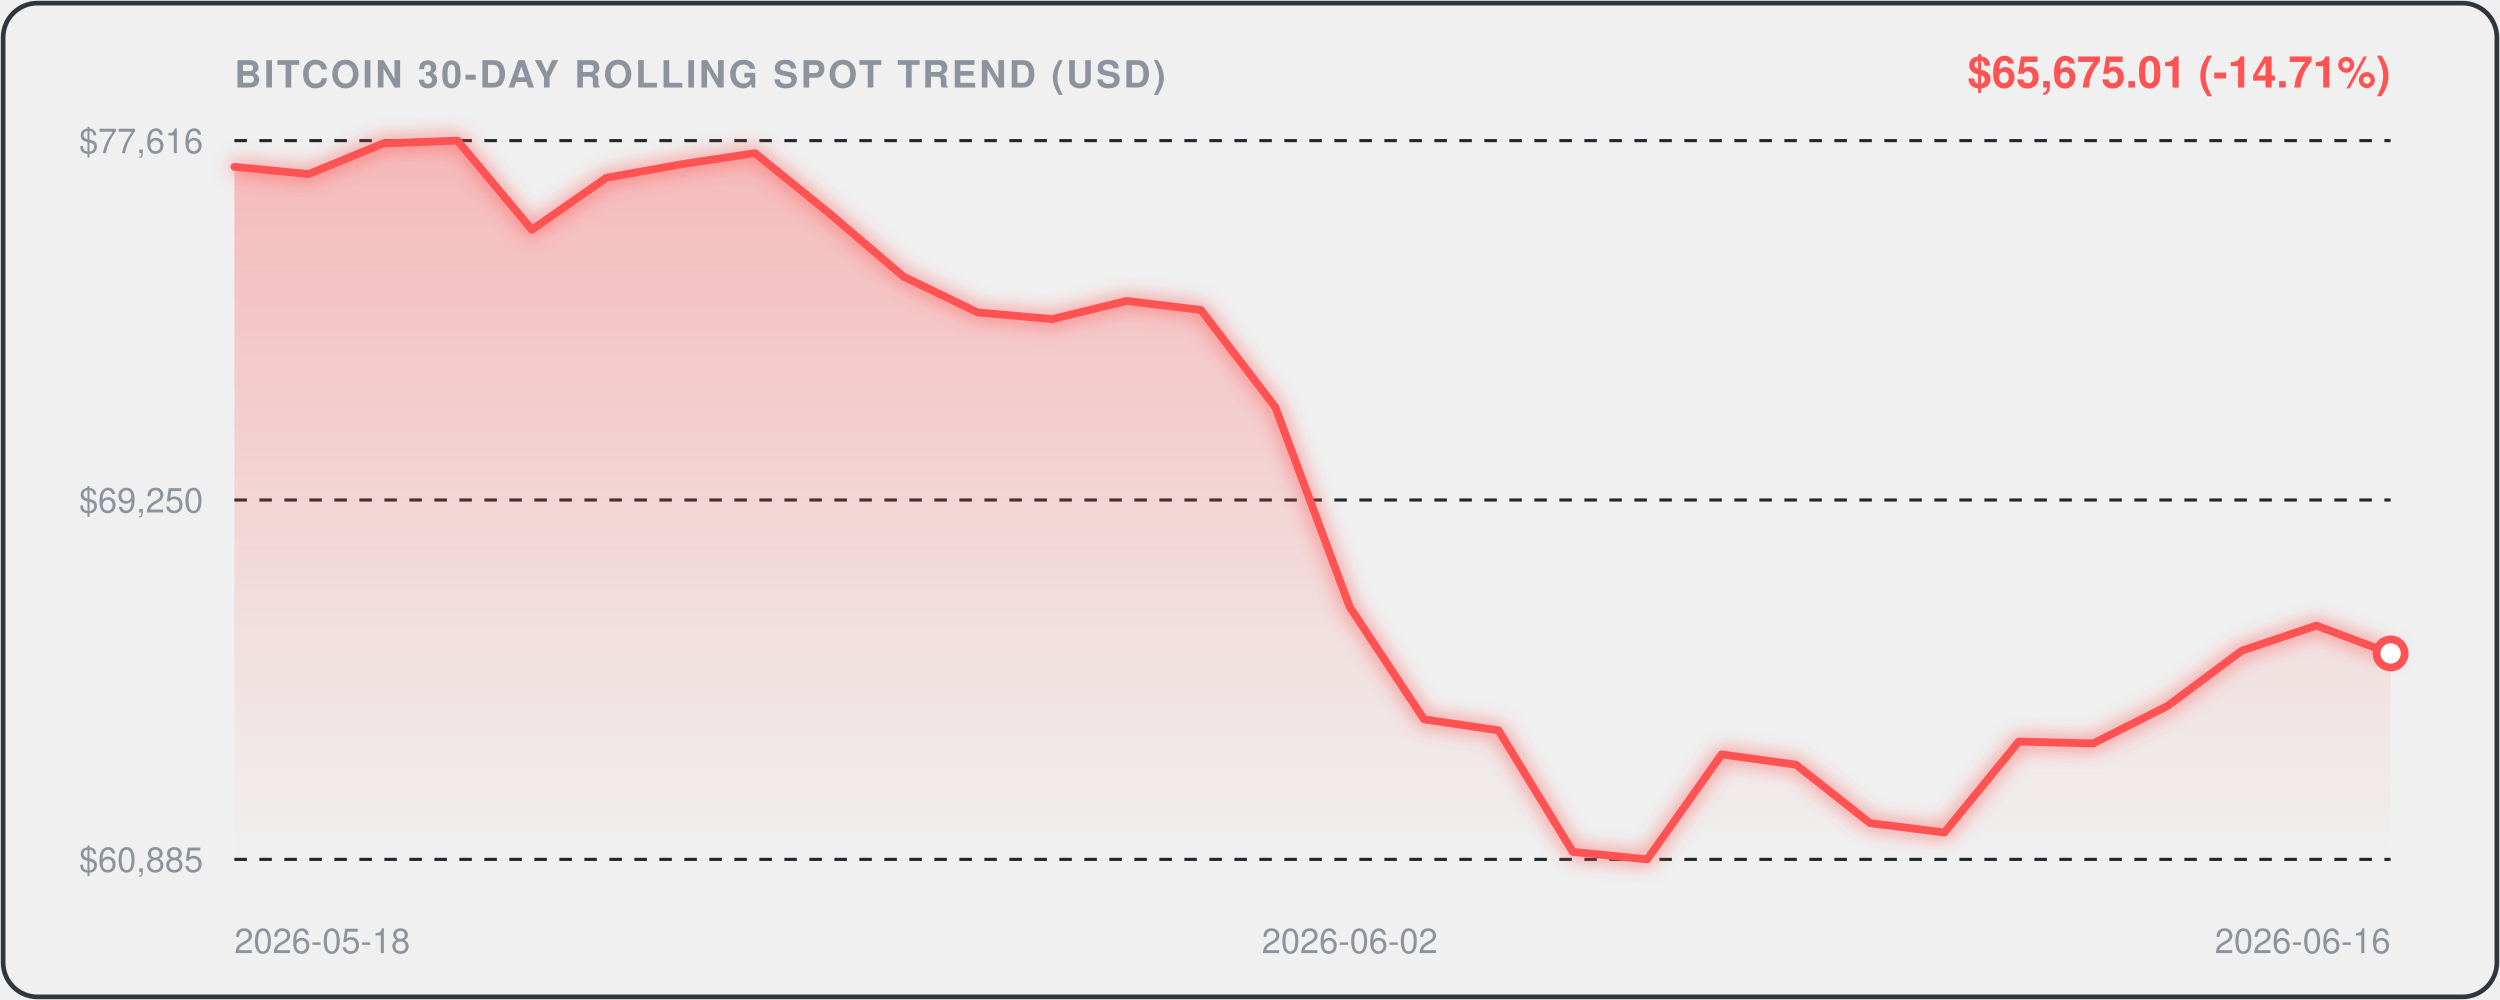
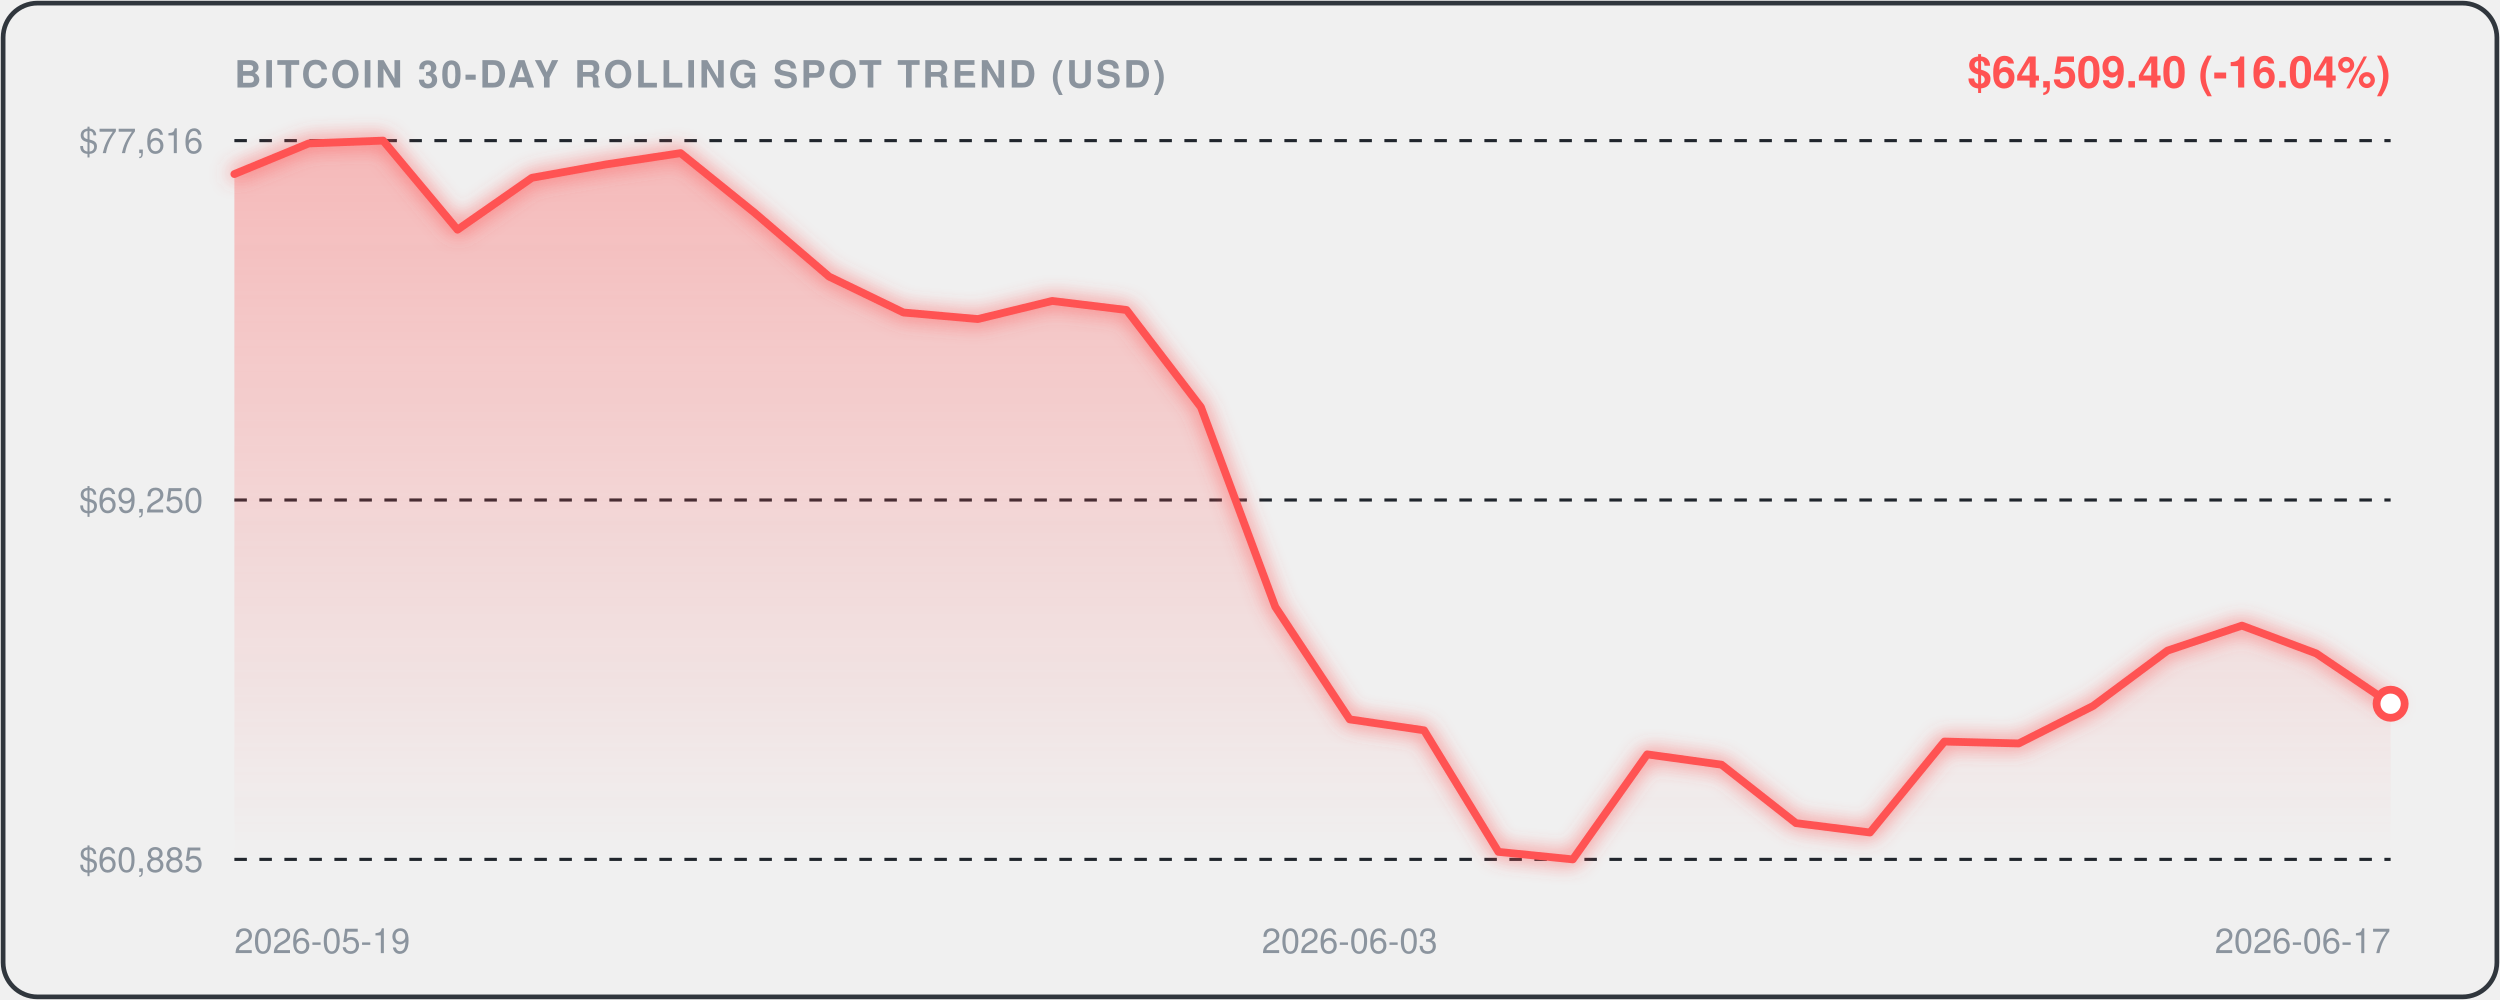
<svg xmlns="http://www.w3.org/2000/svg" viewBox="0 0 800 320" width="100%" height="100%" style="background:#0d1117;border-radius:12px;font-family:-apple-system,BlinkMacSystemFont,'Segoe UI',Helvetica,Arial,sans-serif;">
  <defs>
    <linearGradient id="areaGrad" x1="0" y1="0" x2="0" y2="1">
      <stop offset="0%" stop-color="rgba(255, 82, 82, 0.35)" />
      <stop offset="100%" stop-color="rgba(255, 82, 82, 0.0)" />
    </linearGradient>
    <filter id="glow" x="-20%" y="-20%" width="140%" height="140%">
      <feGaussianBlur stdDeviation="3" result="blur" />
      <feComposite in="SourceGraphic" in2="blur" operator="over" />
    </filter>
  </defs>
  <rect x="1" y="1" width="798" height="318" rx="11" fill="none" stroke="#30363d" stroke-width="1.5" />
  <text x="75" y="28" fill="#8b949e" font-size="12" font-weight="600" letter-spacing="0.8">BITCOIN 30-DAY ROLLING SPOT TREND (USD)</text>
-   <text x="765" y="28" text-anchor="end" fill="#FF5252" font-size="14" font-weight="700">$65,675.01 (-14.71%)</text>
+   <text x="765" y="28" text-anchor="end" fill="#FF5252" font-size="14" font-weight="700">$64,509.40 (-16.04%)</text>
  <line x1="75" y1="45" x2="765" y2="45" stroke="#21262d" stroke-width="1" stroke-dasharray="4,4" />
  <text x="65" y="49" text-anchor="end" fill="#8b949e" font-size="11">$77,616</text>
  <line x1="75" y1="160.0" x2="765" y2="160.0" stroke="#21262d" stroke-width="1" stroke-dasharray="4,4" />
  <text x="65" y="164.0" text-anchor="end" fill="#8b949e" font-size="11">$69,250</text>
  <line x1="75" y1="275" x2="765" y2="275" stroke="#21262d" stroke-width="1" stroke-dasharray="4,4" />
  <text x="65" y="279" text-anchor="end" fill="#8b949e" font-size="11">$60,885</text>
-   <path d="M 75.0,53.4 L 98.8,55.7 L 122.6,45.9 L 146.4,45.0 L 170.2,73.5 L 194.0,56.9 L 217.8,52.6 L 241.6,49.0 L 265.3,68.2 L 289.1,88.5 L 312.9,100.0 L 336.7,102.1 L 360.5,96.3 L 384.3,99.2 L 408.1,130.3 L 431.9,194.2 L 455.7,230.2 L 479.5,233.7 L 503.3,272.6 L 527.1,275.0 L 550.9,241.4 L 574.7,244.7 L 598.4,263.4 L 622.2,266.4 L 646.0,237.3 L 669.8,237.9 L 693.6,225.9 L 717.4,208.2 L 741.2,200.2 L 765.0,209.1 L 765.0,275.0 L 75.0,275.0 Z" fill="url(#areaGrad)" />
-   <path d="M 75.0,53.4 L 98.8,55.7 L 122.6,45.9 L 146.4,45.0 L 170.2,73.5 L 194.0,56.9 L 217.8,52.6 L 241.6,49.0 L 265.3,68.2 L 289.1,88.5 L 312.9,100.0 L 336.7,102.1 L 360.5,96.3 L 384.3,99.2 L 408.1,130.3 L 431.9,194.2 L 455.7,230.2 L 479.5,233.7 L 503.3,272.6 L 527.1,275.0 L 550.9,241.4 L 574.7,244.7 L 598.4,263.4 L 622.2,266.4 L 646.0,237.3 L 669.8,237.9 L 693.6,225.9 L 717.4,208.2 L 741.2,200.2 L 765.0,209.1" fill="none" stroke="#FF5252" stroke-width="2.5" stroke-linecap="round" stroke-linejoin="round" filter="url(#glow)" />
-   <circle cx="765.0" cy="209.1" r="4.5" fill="#ffffff" stroke="#FF5252" stroke-width="2.5" />
-   <text x="75.0" y="305" fill="#8b949e" font-size="11" text-anchor="start">2026-05-18</text>
-   <text x="431.9" y="305" fill="#8b949e" font-size="11" text-anchor="middle">2026-06-02</text>
-   <text x="765.0" y="305" fill="#8b949e" font-size="11" text-anchor="end">2026-06-16</text>
+   <path d="M 75.0,55.7 L 98.8,45.9 L 122.6,45.0 L 146.4,73.5 L 170.2,56.9 L 194.0,52.6 L 217.8,49.0 L 241.6,68.2 L 265.3,88.5 L 289.1,100.0 L 312.9,102.1 L 336.7,96.3 L 360.5,99.2 L 384.3,130.3 L 408.1,194.2 L 431.9,230.2 L 455.7,233.7 L 479.5,272.6 L 503.3,275.0 L 527.1,241.4 L 550.9,244.7 L 574.7,263.4 L 598.4,266.4 L 622.2,237.3 L 646.0,237.9 L 669.8,225.9 L 693.6,208.2 L 717.4,200.2 L 741.2,209.1 L 765.0,225.2 L 765.0,275.0 L 75.0,275.0 Z" fill="url(#areaGrad)" />
+   <path d="M 75.0,55.7 L 98.8,45.9 L 122.6,45.0 L 146.4,73.5 L 170.2,56.9 L 194.0,52.6 L 217.8,49.0 L 241.6,68.2 L 265.3,88.5 L 289.1,100.0 L 312.9,102.1 L 336.7,96.3 L 360.5,99.2 L 384.3,130.3 L 408.1,194.2 L 431.9,230.2 L 455.7,233.7 L 479.5,272.6 L 503.3,275.0 L 527.1,241.4 L 550.9,244.7 L 574.7,263.4 L 598.4,266.4 L 622.2,237.3 L 646.0,237.9 L 669.8,225.9 L 693.6,208.2 L 717.4,200.2 L 741.2,209.1 L 765.0,225.2" fill="none" stroke="#FF5252" stroke-width="2.5" stroke-linecap="round" stroke-linejoin="round" filter="url(#glow)" />
+   <circle cx="765.0" cy="225.2" r="4.5" fill="#ffffff" stroke="#FF5252" stroke-width="2.5" />
+   <text x="75.0" y="305" fill="#8b949e" font-size="11" text-anchor="start">2026-05-19</text>
+   <text x="431.9" y="305" fill="#8b949e" font-size="11" text-anchor="middle">2026-06-03</text>
+   <text x="765.0" y="305" fill="#8b949e" font-size="11" text-anchor="end">2026-06-17</text>
</svg>
